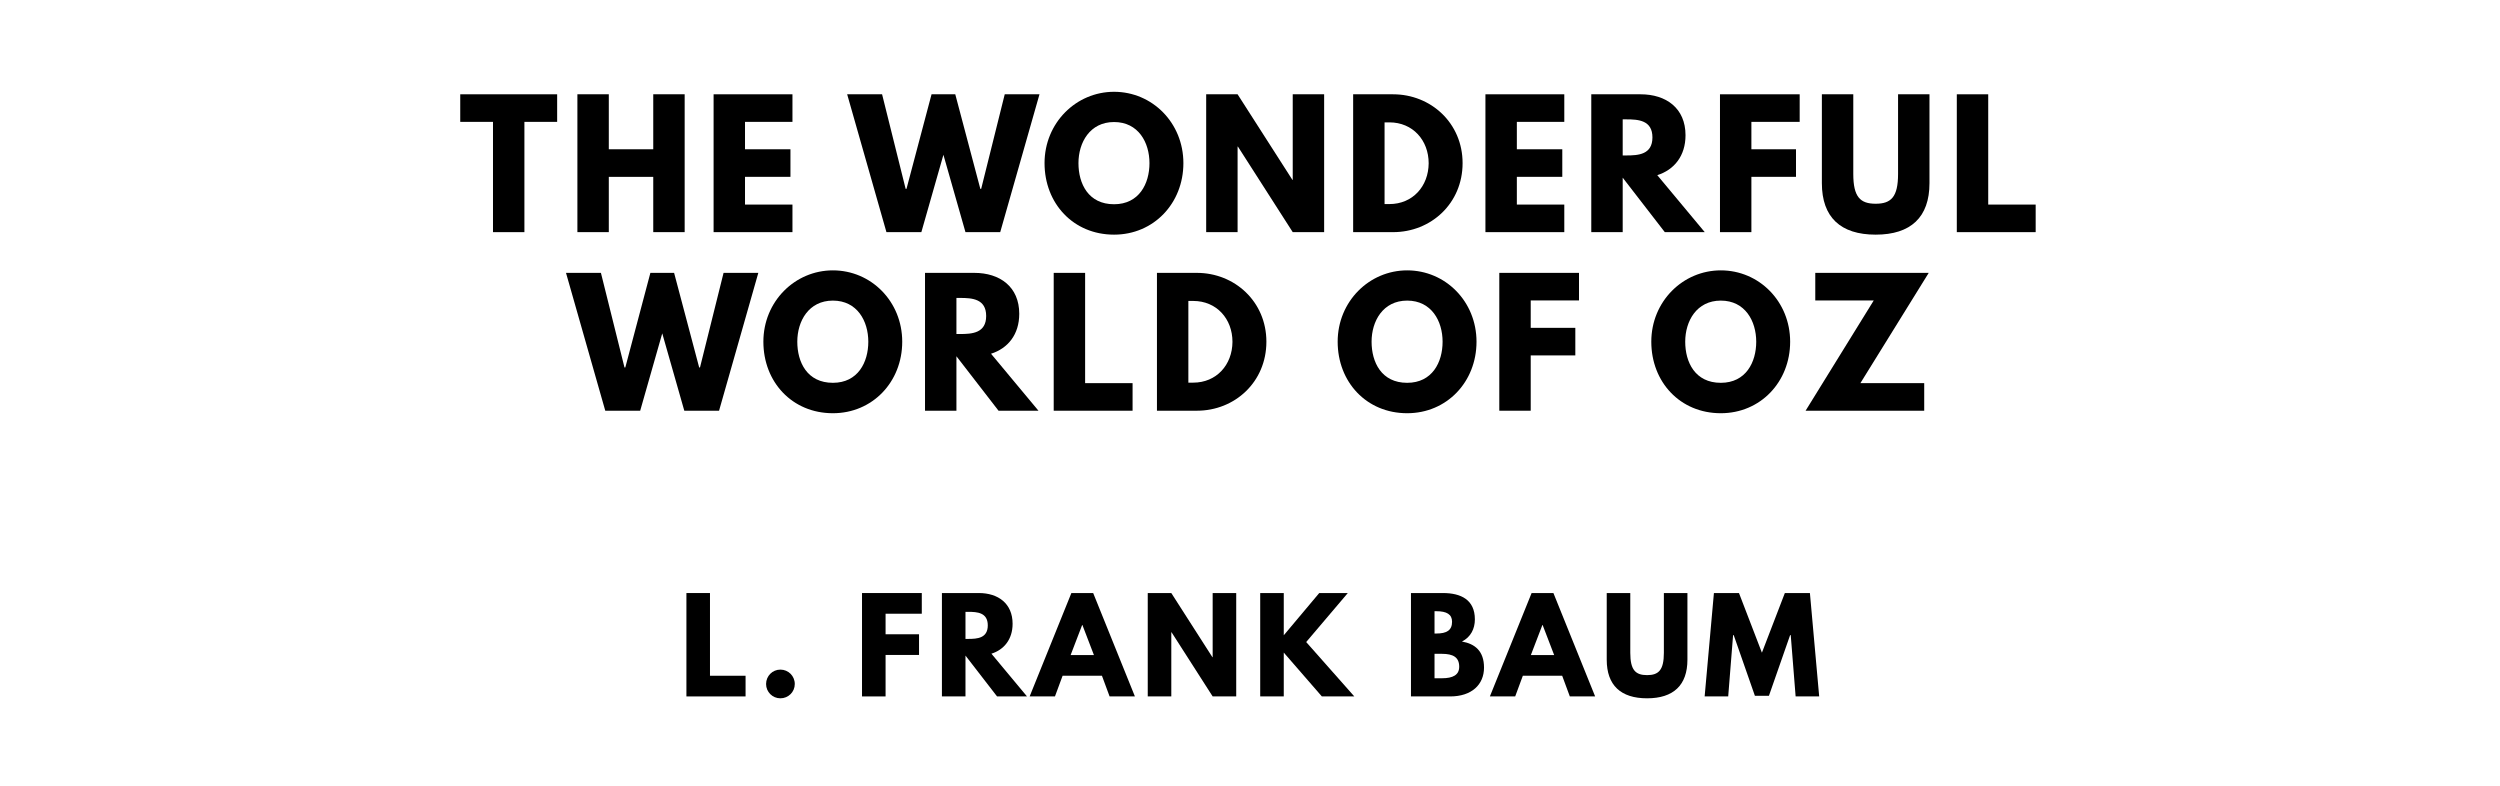
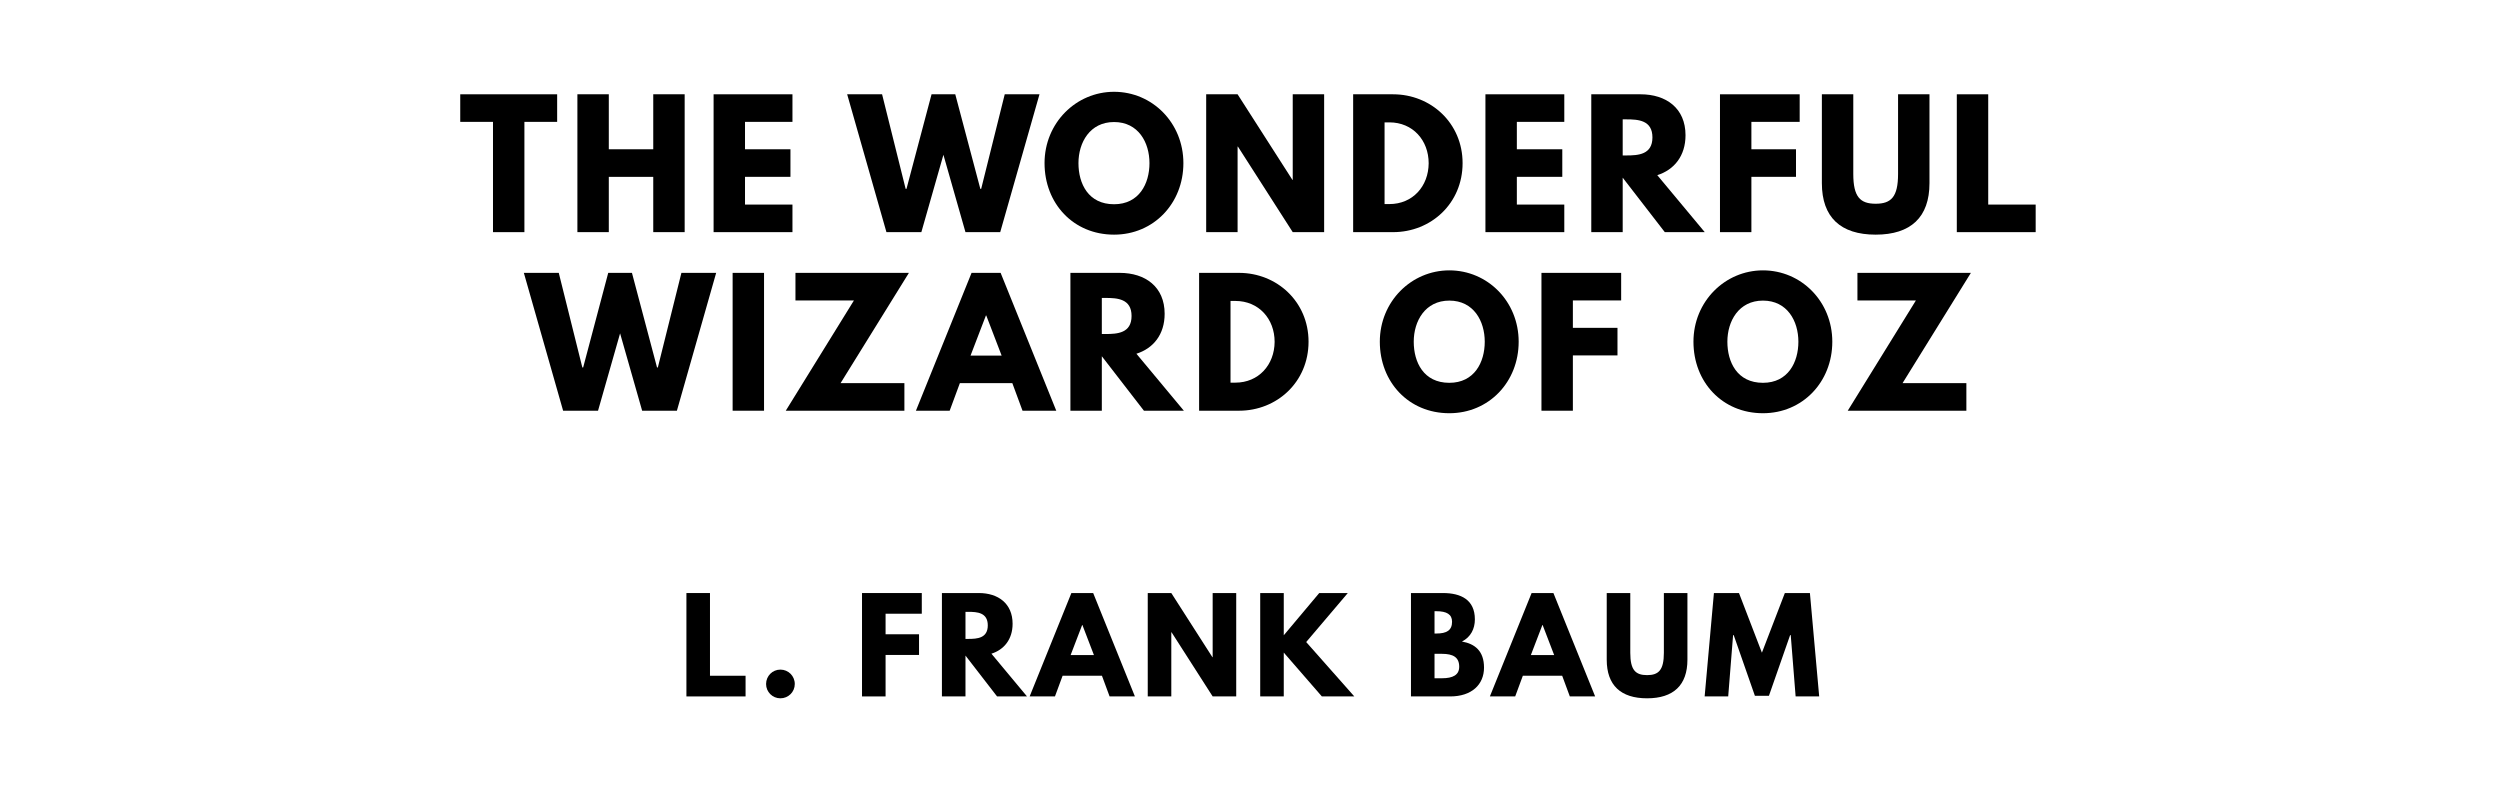
<svg xmlns="http://www.w3.org/2000/svg" version="1.1" viewBox="0 0 1400 440">
  <g aria-label="THE WONDERFUL">
    <path d="m 257.737,68.246 h 18.339 V 130 h 17.591 V 68.246 h 18.339 V 52.807 h -54.269 z" />
    <path d="m 340.931,99.029 h 24.889 V 130 h 17.591 V 52.807 H 365.82 V 83.591 H 340.931 V 52.807 H 323.341 V 130 h 17.591 z" />
    <path d="M 443.776,52.807 H 399.613 V 130 h 44.164 v -15.439 h -26.573 V 99.029 h 25.45 V 83.591 h -25.45 V 68.246 h 26.573 z" />
    <path d="m 540.661,130 h 19.462 l 21.988,-77.193 H 562.649 L 549.456,105.766 H 548.988 L 534.953,52.807 h -13.287 l -14.035,52.959 h -0.468 L 493.971,52.807 H 474.415 L 496.404,130 h 19.556 l 12.351,-43.322 z" />
    <path d="m 584.944,91.357 c 0,22.55 16.094,40.047 38.924,40.047 22.175,0 38.83,-17.497 38.83,-40.047 0,-22.55 -17.404,-39.953 -38.83,-39.953 -21.24,0 -38.924,17.404 -38.924,39.953 z m 18.994,0 c 0,-11.509 6.363,-23.018 19.93,-23.018 13.661,0 19.836,11.509 19.836,23.018 0,11.509 -5.801,23.018 -19.836,23.018 -14.409,0 -19.93,-11.509 -19.93,-23.018 z" />
    <path d="m 693.051,82.094 h 0.187 L 723.928,130 H 741.519 V 52.807 h -17.591 v 47.906 h -0.187 L 693.051,52.807 H 675.461 V 130 h 17.591 z" />
    <path d="M 757.763,52.807 V 130 h 22.363 c 21.24,0 38.924,-16.094 38.924,-38.643 0,-22.456 -17.778,-38.55 -38.924,-38.55 z M 775.354,114.281 V 68.526 h 2.713 c 13.099,0 21.988,10.012 21.988,22.924 -0.094,12.912 -8.982,22.83 -21.988,22.83 z" />
    <path d="M 876.006,52.807 H 831.842 V 130 h 44.164 v -15.439 h -26.573 V 99.029 h 25.45 V 83.591 h -25.45 V 68.246 h 26.573 z" />
    <path d="M 891.118,52.807 V 130 h 17.591 V 99.497 L 932.288,130 h 22.363 l -26.573,-31.906 c 9.45,-2.994 15.813,-10.76 15.813,-22.363 0,-15.158 -10.854,-22.924 -25.17,-22.924 z m 17.591,34.246 V 66.842 h 2.058 c 6.643,0 14.596,0.468 14.596,10.105 0,9.637 -7.953,10.105 -14.596,10.105 z" />
    <path d="M 1007.819,52.807 H 963.187 V 130 h 17.591 V 99.029 h 24.982 V 83.591 H 980.778 V 68.246 h 27.041 z" />
    <path d="m 1080.506,52.807 h -17.591 v 44.632 c 0,12.912 -3.93,16.655 -12.538,16.655 -8.608,0 -12.538,-3.743 -12.538,-16.655 v -44.632 h -17.591 v 49.778 c 0,19.088 10.479,28.819 30.129,28.819 19.649,0 30.129,-9.731 30.129,-28.819 z" />
    <path d="m 1113.402,52.807 h -17.591 V 130 h 44.164 v -15.439 h -26.573 z" />
  </g>
-   <g aria-label="WORLD OF OZ">
-     <path d="m 383.208,230 h 19.462 l 21.988,-77.193 h -19.462 l -13.193,52.959 h -0.468 l -14.035,-52.959 h -13.287 l -14.035,52.959 h -0.468 L 336.518,152.807 H 316.963 L 338.951,230 h 19.556 l 12.351,-43.322 z" />
-     <path d="m 427.492,191.357 c 0,22.55 16.094,40.047 38.924,40.047 22.175,0 38.83,-17.497 38.83,-40.047 0,-22.55 -17.404,-39.953 -38.83,-39.953 -21.24,0 -38.924,17.404 -38.924,39.953 z m 18.994,0 c 0,-11.509 6.363,-23.018 19.93,-23.018 13.661,0 19.836,11.509 19.836,23.018 0,11.509 -5.801,23.018 -19.836,23.018 -14.409,0 -19.93,-11.509 -19.93,-23.018 z" />
-     <path d="M 518.008,152.807 V 230 h 17.591 V 199.497 L 559.178,230 h 22.363 l -26.573,-31.906 c 9.45,-2.994 15.813,-10.76 15.813,-22.363 0,-15.158 -10.854,-22.924 -25.17,-22.924 z m 17.591,34.246 V 166.842 h 2.058 c 6.643,0 14.596,0.468 14.596,10.105 0,9.637 -7.953,10.105 -14.596,10.105 z" />
-     <path d="M 607.667,152.807 H 590.077 V 230 h 44.164 v -15.439 h -26.573 z" />
-     <path d="M 647.891,152.807 V 230 h 22.363 c 21.24,0 38.924,-16.094 38.924,-38.643 0,-22.456 -17.778,-38.55 -38.924,-38.55 z m 17.591,61.474 v -45.754 h 2.713 c 13.099,0 21.988,10.012 21.988,22.924 -0.094,12.912 -8.982,22.83 -21.988,22.83 z" />
-     <path d="m 749.093,191.357 c 0,22.55 16.094,40.047 38.924,40.047 22.175,0 38.83,-17.497 38.83,-40.047 0,-22.55 -17.404,-39.953 -38.83,-39.953 -21.24,0 -38.924,17.404 -38.924,39.953 z m 18.994,0 c 0,-11.509 6.363,-23.018 19.93,-23.018 13.661,0 19.836,11.509 19.836,23.018 0,11.509 -5.801,23.018 -19.836,23.018 -14.409,0 -19.93,-11.509 -19.93,-23.018 z" />
-     <path d="M 884.24,152.807 H 839.609 V 230 h 17.591 v -30.971 h 24.982 v -15.439 h -24.982 v -15.345 h 27.041 z" />
-     <path d="m 924.729,191.357 c 0,22.55 16.094,40.047 38.924,40.047 22.175,0 38.83,-17.497 38.83,-40.047 0,-22.55 -17.404,-39.953 -38.83,-39.953 -21.24,0 -38.924,17.404 -38.924,39.953 z m 18.994,0 c 0,-11.509 6.363,-23.018 19.93,-23.018 13.661,0 19.836,11.509 19.836,23.018 0,11.509 -5.801,23.018 -19.836,23.018 -14.409,0 -19.93,-11.509 -19.93,-23.018 z" />
-     <path d="m 1080.087,152.807 h -63.532 v 15.439 h 32.749 L 1011.128,230 h 66.433 v -15.439 h -35.743 z" />
+   <g aria-label="WIZARD OF OZ">
+     <path d="m 359.601,230 h 19.462 l 21.988,-77.193 h -19.462 l -13.193,52.959 h -0.468 l -14.035,-52.959 h -13.287 l -14.035,52.959 H 326.104 L 312.911,152.807 H 293.355 L 315.344,230 h 19.556 l 12.351,-43.322 z" />
+     <path d="M 427.861,152.807 H 410.27 V 230 h 17.591 z" />
+     <path d="m 508.987,152.807 h -63.532 v 15.439 h 32.749 L 440.028,230 h 66.433 v -15.439 h -35.743 z" />
+     <path d="M 560.352,152.807 H 544.072 L 512.914,230 h 18.901 l 5.708,-15.439 h 29.38 L 572.61,230 h 18.901 z m 0.561,46.316 h -17.404 l 8.608,-22.456 h 0.187 z" />
+     <path d="M 599.43,152.807 V 230 h 17.591 V 199.497 L 640.599,230 h 22.363 l -26.573,-31.906 c 9.45,-2.994 15.813,-10.76 15.813,-22.363 0,-15.158 -10.854,-22.924 -25.17,-22.924 z m 17.591,34.246 V 166.842 h 2.058 c 6.643,0 14.596,0.468 14.596,10.105 0,9.637 -7.953,10.105 -14.596,10.105 z" />
+     <path d="M 671.499,152.807 V 230 h 22.363 c 21.24,0 38.924,-16.094 38.924,-38.643 0,-22.456 -17.778,-38.55 -38.924,-38.55 z m 17.591,61.474 v -45.754 h 2.713 c 13.099,0 21.988,10.012 21.988,22.924 -0.094,12.912 -8.982,22.83 -21.988,22.83 z" />
+     <path d="m 772.7,191.357 c 0,22.55 16.094,40.047 38.924,40.047 22.175,0 38.83,-17.497 38.83,-40.047 0,-22.55 -17.404,-39.953 -38.83,-39.953 -21.24,0 -38.924,17.404 -38.924,39.953 z m 18.994,0 c 0,-11.509 6.363,-23.018 19.93,-23.018 13.661,0 19.836,11.509 19.836,23.018 0,11.509 -5.801,23.018 -19.836,23.018 -14.409,0 -19.93,-11.509 -19.93,-23.018 z" />
+     <path d="M 907.848,152.807 H 863.216 V 230 h 17.591 v -30.971 h 24.982 v -15.439 h -24.982 v -15.345 h 27.041 z" />
+     <path d="m 948.336,191.357 c 0,22.55 16.094,40.047 38.924,40.047 22.175,0 38.83,-17.497 38.83,-40.047 0,-22.55 -17.404,-39.953 -38.83,-39.953 -21.24,0 -38.924,17.404 -38.924,39.953 z m 18.994,0 c 0,-11.509 6.363,-23.018 19.93,-23.018 13.661,0 19.836,11.509 19.836,23.018 0,11.509 -5.801,23.018 -19.836,23.018 -14.409,0 -19.93,-11.509 -19.93,-23.018 z" />
+     <path d="m 1103.695,152.807 h -63.532 v 15.439 h 32.748 L 1034.735,230 h 66.433 v -15.439 h -35.743 z" />
  </g>
  <g aria-label="L. FRANK BAUM">
    <path d="M 397.587,332.105 H 384.394 V 390 H 417.517 v -11.579 h -19.93 z" />
    <path d="m 437.005,374.982 c -4.421,0 -8,3.579 -8,8.07 0,4.421 3.579,8 8,8 4.491,0 8.07,-3.579 8.07,-8 0,-4.491 -3.579,-8.07 -8.07,-8.07 z" />
    <path d="M 516.201,332.105 H 482.728 V 390 h 13.193 v -23.228 h 18.737 V 355.193 H 495.921 v -11.509 h 20.281 z" />
    <path d="M 527.475,332.105 V 390 h 13.193 V 367.123 L 558.353,390 h 16.772 l -19.93,-23.93 c 7.088,-2.246 11.86,-8.07 11.86,-16.772 0,-11.368 -8.14,-17.193 -18.877,-17.193 z m 13.193,25.684 v -15.158 h 1.544 c 4.982,0 10.947,0.351 10.947,7.579 0,7.228 -5.965,7.579 -10.947,7.579 z" />
    <path d="M 612.18,332.105 H 599.97 L 576.601,390 h 14.175 l 4.281,-11.579 h 22.035 L 621.373,390 h 14.175 z m 0.421,34.737 H 599.549 L 606.005,350 h 0.14 z" />
    <path d="m 655.931,354.07 h 0.14 L 679.089,390 h 13.193 v -57.895 h -13.193 v 35.93 h -0.14 L 655.931,332.105 H 642.738 V 390 h 13.193 z" />
    <path d="m 758.417,390 -26.947,-30.456 23.298,-27.439 h -16 l -19.86,23.649 V 332.105 H 705.715 V 390 h 13.193 V 365.439 L 740.242,390 Z" />
    <path d="M 790.14,332.105 V 390 h 21.965 c 12,0 18.947,-6.596 18.947,-16.14 0,-9.333 -5.123,-13.333 -12.351,-14.596 4.912,-2.526 7.228,-7.088 7.228,-12.421 0,-11.018 -7.86,-14.737 -17.825,-14.737 z m 13.193,22.667 V 342.281 h 1.053 c 5.754,0 8.772,1.754 8.772,5.895 0,4.842 -3.088,6.596 -8.772,6.596 z m 0,25.053 v -13.684 h 4.14 c 6.246,0 9.684,1.895 9.684,7.228 0,4.561 -3.439,6.456 -9.684,6.456 z" />
    <path d="M 869.911,332.105 H 857.7 L 834.332,390 h 14.175 l 4.281,-11.579 h 22.035 L 879.104,390 h 14.175 z m 0.421,34.737 H 857.279 L 863.735,350 h 0.14 z" />
    <path d="m 944.96,332.105 h -13.193 v 33.474 c 0,9.684 -2.947,12.491 -9.404,12.491 -6.456,0 -9.404,-2.807 -9.404,-12.491 v -33.474 h -13.193 v 37.333 c 0,14.316 7.86,21.614 22.596,21.614 14.737,0 22.596,-7.298 22.596,-21.614 z" />
    <path d="m 1005.549,390 h 13.193 l -5.193,-57.895 h -14.035 l -12.842,33.404 -12.842,-33.404 H 959.794 L 954.601,390 h 13.193 l 2.737,-34.316 h 0.351 l 11.86,33.965 h 7.86 l 11.86,-33.965 h 0.351 z" />
  </g>
</svg>
